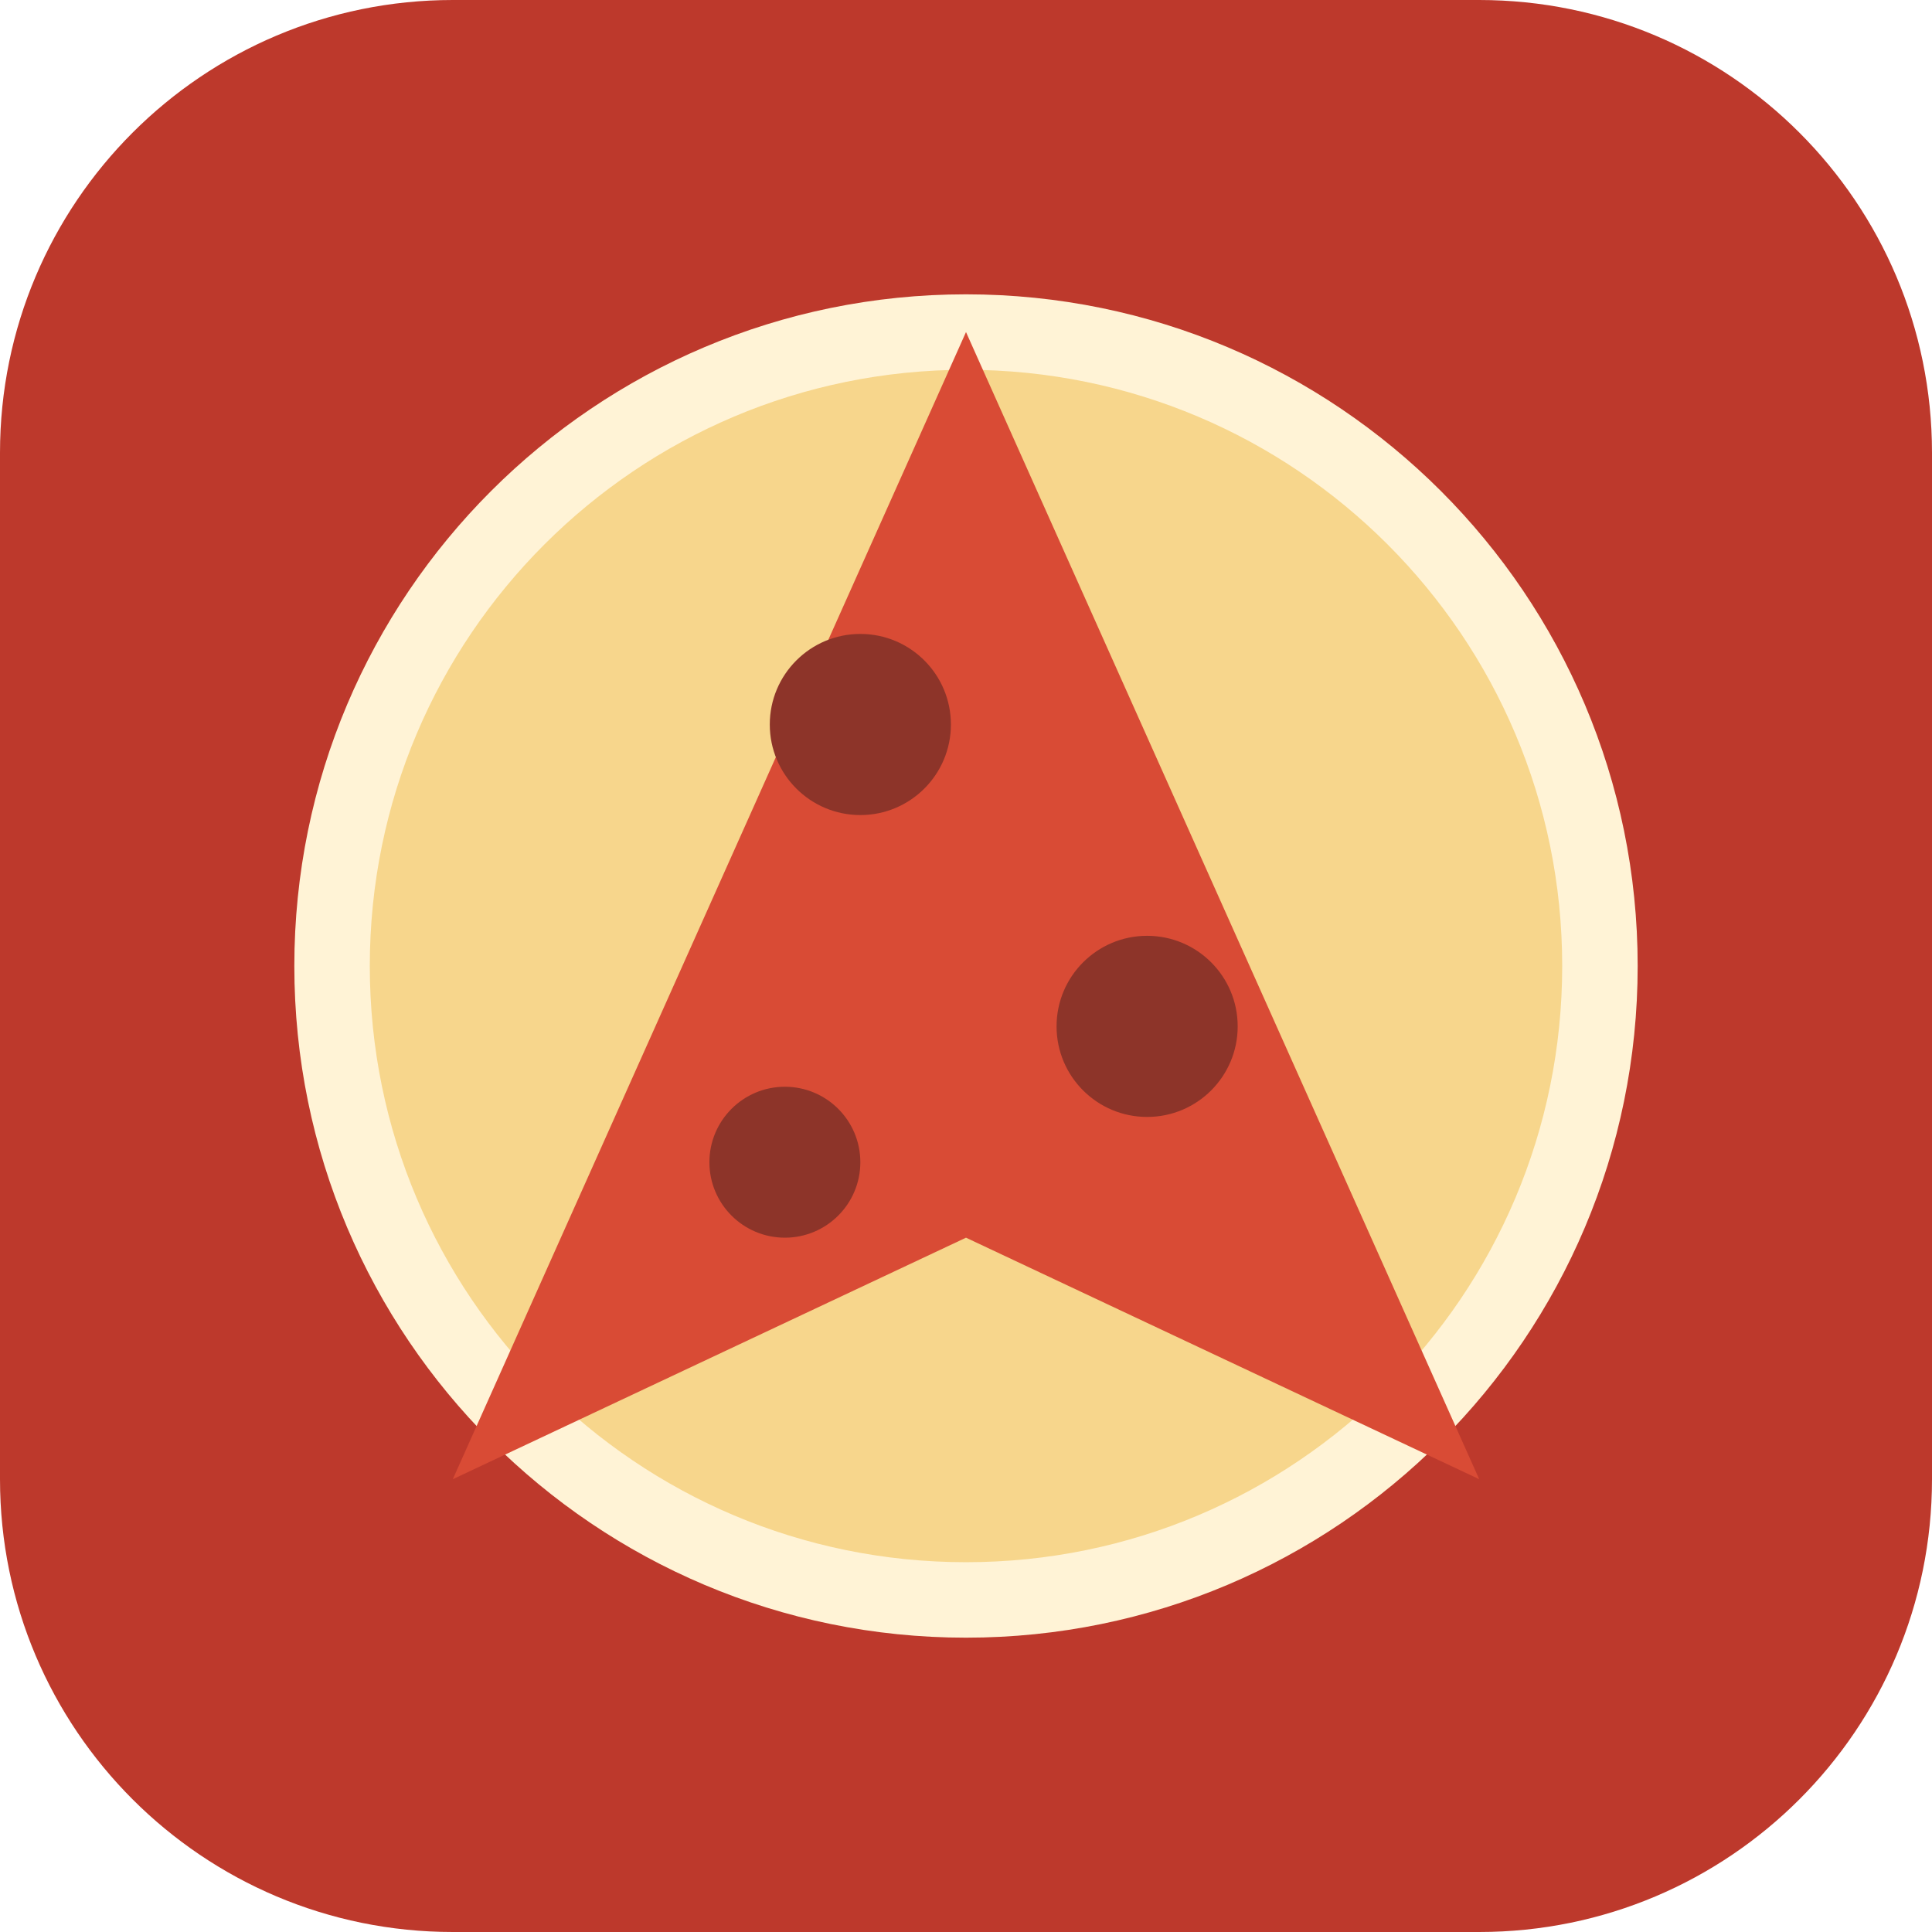
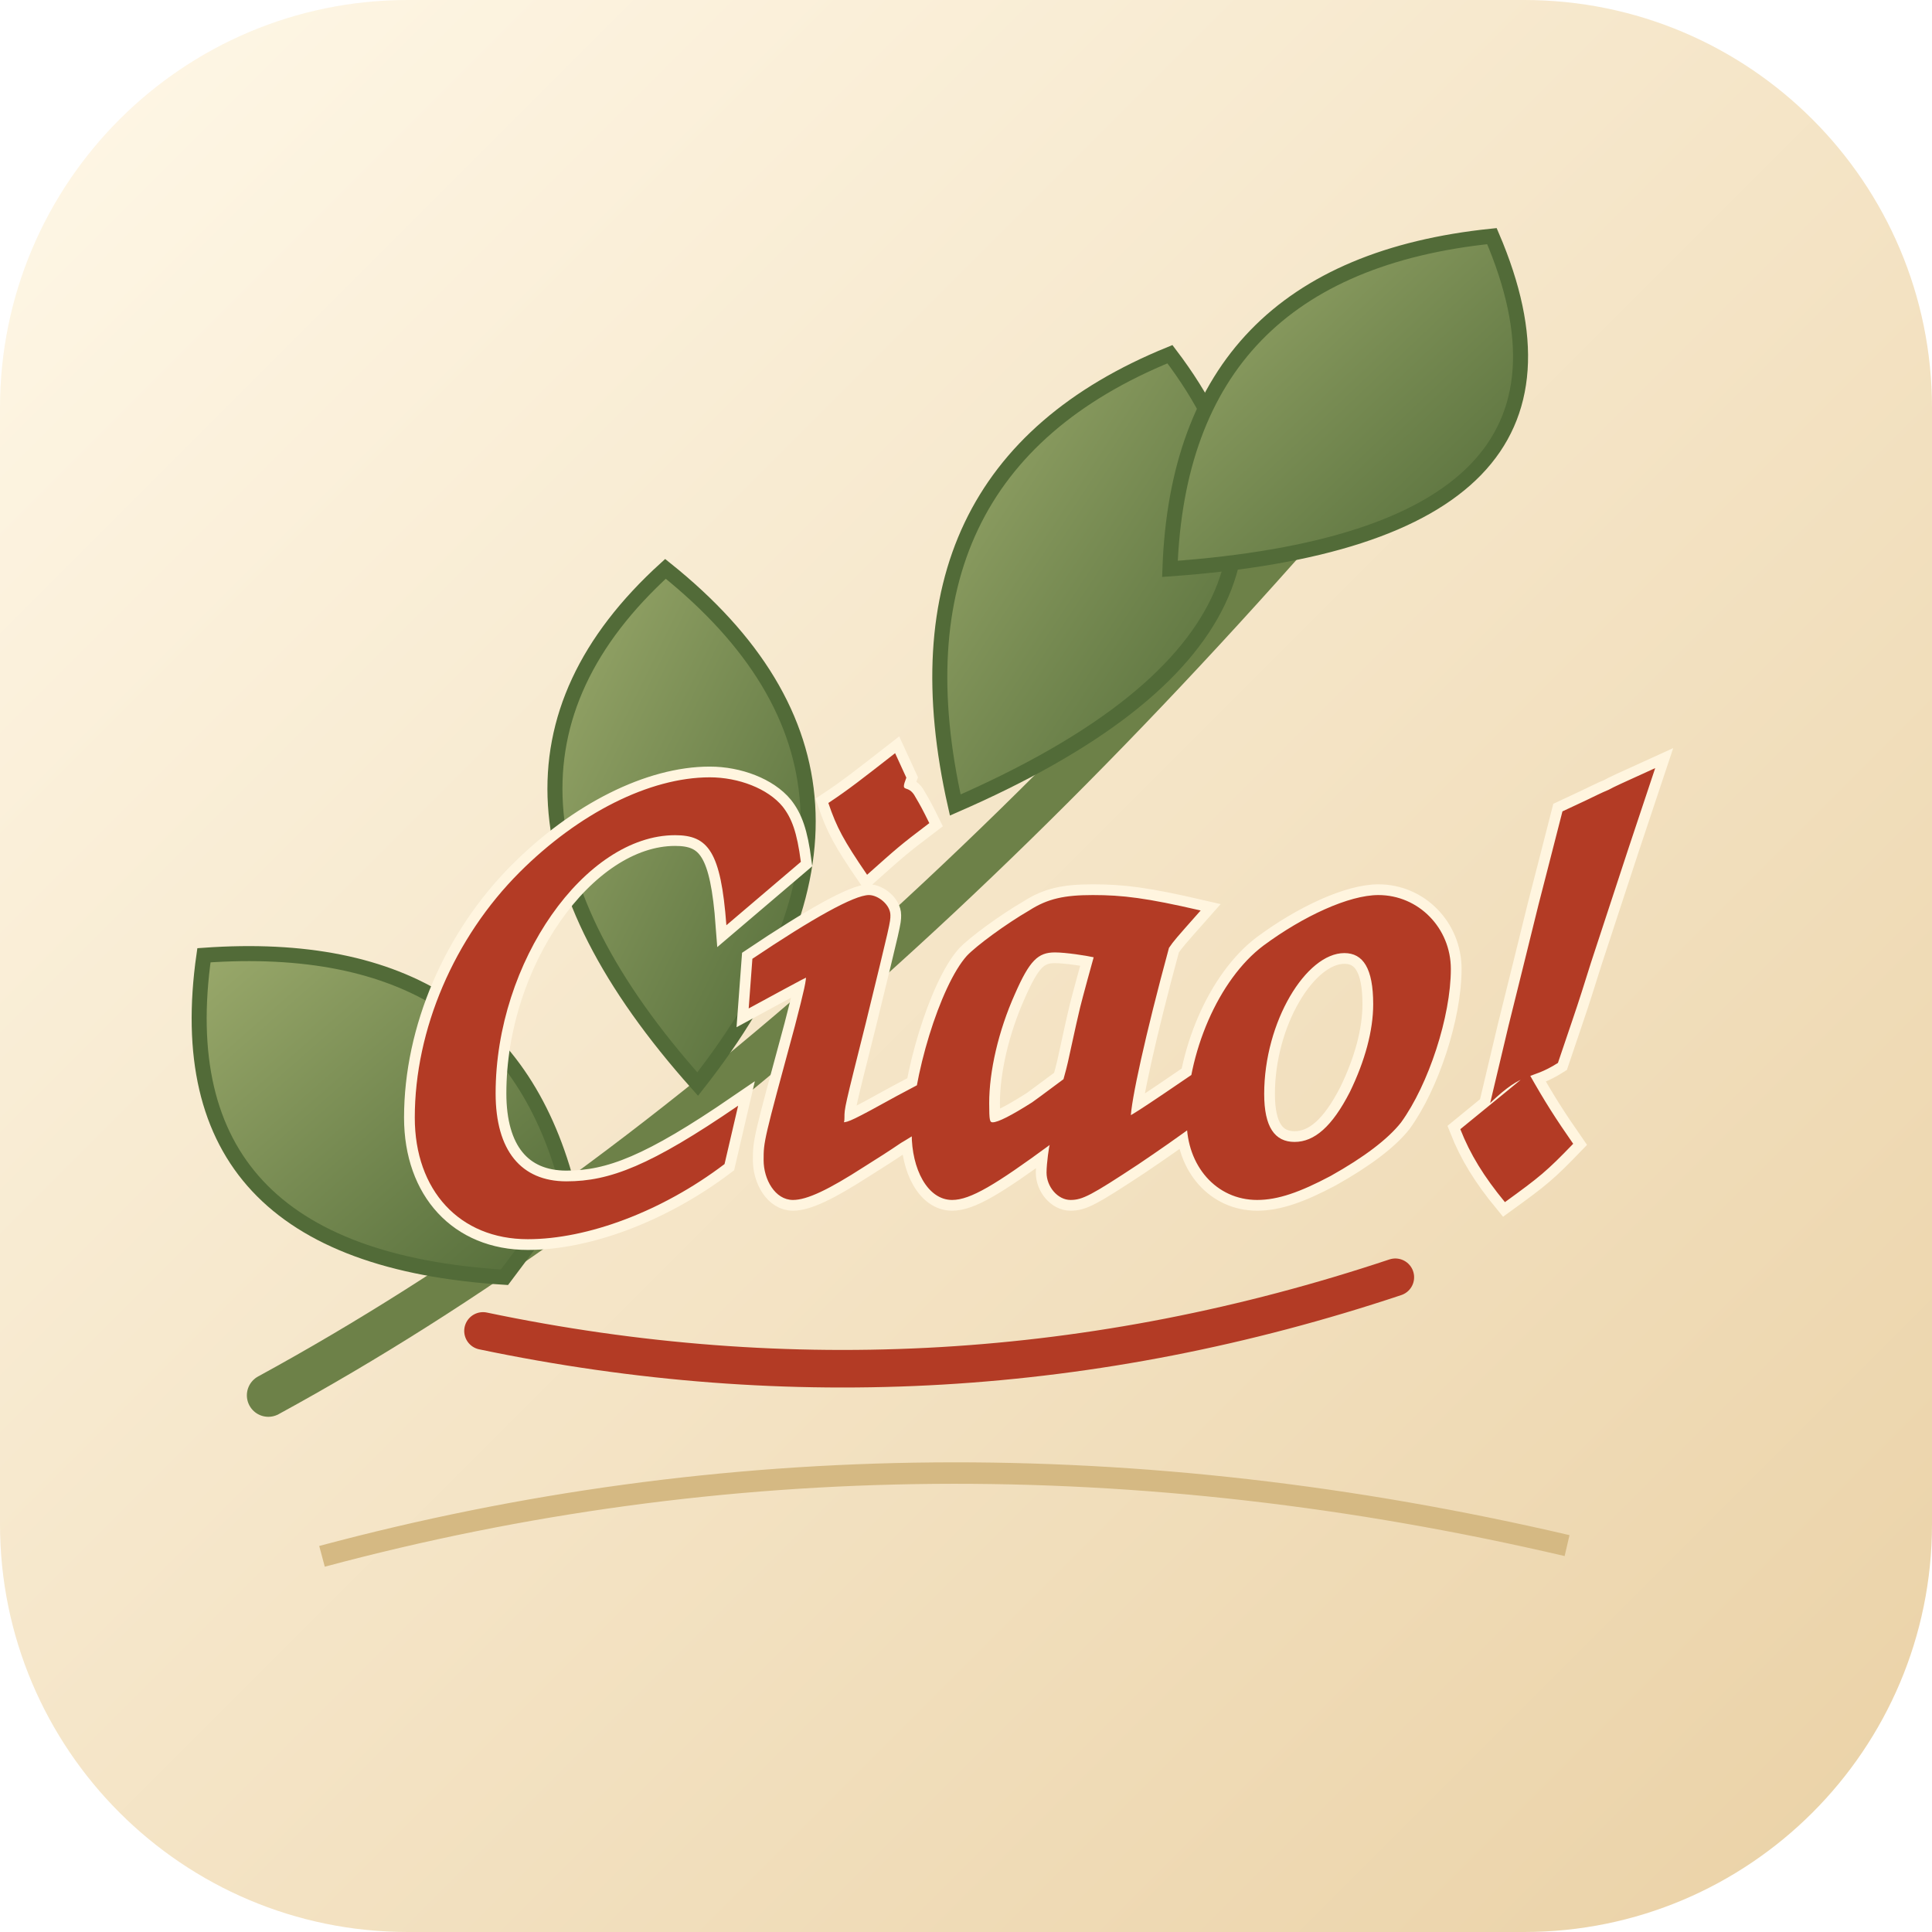
- <svg xmlns="http://www.w3.org/2000/svg" viewBox="0 0 128 128">
-   <rect width="128" height="128" rx="30" fill="#bd392c" />
-   <circle cx="64" cy="64" r="42" fill="#f7d68c" stroke="#fff3d6" stroke-width="5" />
-   <path d="M64 22 L98 98 L64 82 L30 98 Z" fill="#d94b35" />
-   <circle cx="57" cy="48" r="6" fill="#8d3429" />
-   <circle cx="76" cy="68" r="6" fill="#8d3429" />
-   <circle cx="52" cy="77" r="5" fill="#8d3429" />
+ <svg xmlns="http://www.w3.org/2000/svg" viewBox="0 0 180 180">
+   <defs>
+     <linearGradient id="bg" x1="0" y1="0" x2="1" y2="1">
+       <stop stop-color="#fff8e8" />
+       <stop offset="1" stop-color="#ead1a5" />
+     </linearGradient>
+     <linearGradient id="leaf" x1="0" y1="0" x2="1" y2="1">
+       <stop stop-color="#9aa96b" />
+       <stop offset="1" stop-color="#526b38" />
+     </linearGradient>
+   </defs>
+   <rect width="180" height="180" rx="38" fill="url(#bg)" />
+   <path d="M25 130Q80 100 137 30" fill="none" stroke="#6d8148" stroke-width="4" stroke-linecap="round" />
+   <g fill="url(#leaf)" stroke="#526b38" stroke-width="1.4">
+     <path d="M47 119Q15 117 19 89Q47 87 53 111Z" />
+     <path d="M65 101Q40 73 62 53Q87 73 65 101Z" />
+     <path d="M89 75Q82 44 109 33Q128 58 89 75Z" />
+     <path d="M109 53Q110 25 139 22Q151 50 109 53Z" />
+   </g>
+   <path d="M30 145Q86 130 146 144" fill="none" stroke="#d5b983" stroke-width="2" />
+   <text x="90" y="111" text-anchor="middle" font-family="Brush Script MT, Segoe Script, cursive" font-size="61" font-weight="bold" font-style="italic" fill="#b33b25" stroke="#fff5df" stroke-width="2" paint-order="stroke">Ciao!</text>
+   <path d="M45 124Q88 133 130 119" fill="none" stroke="#b33b25" stroke-width="3.5" stroke-linecap="round" />
</svg>
